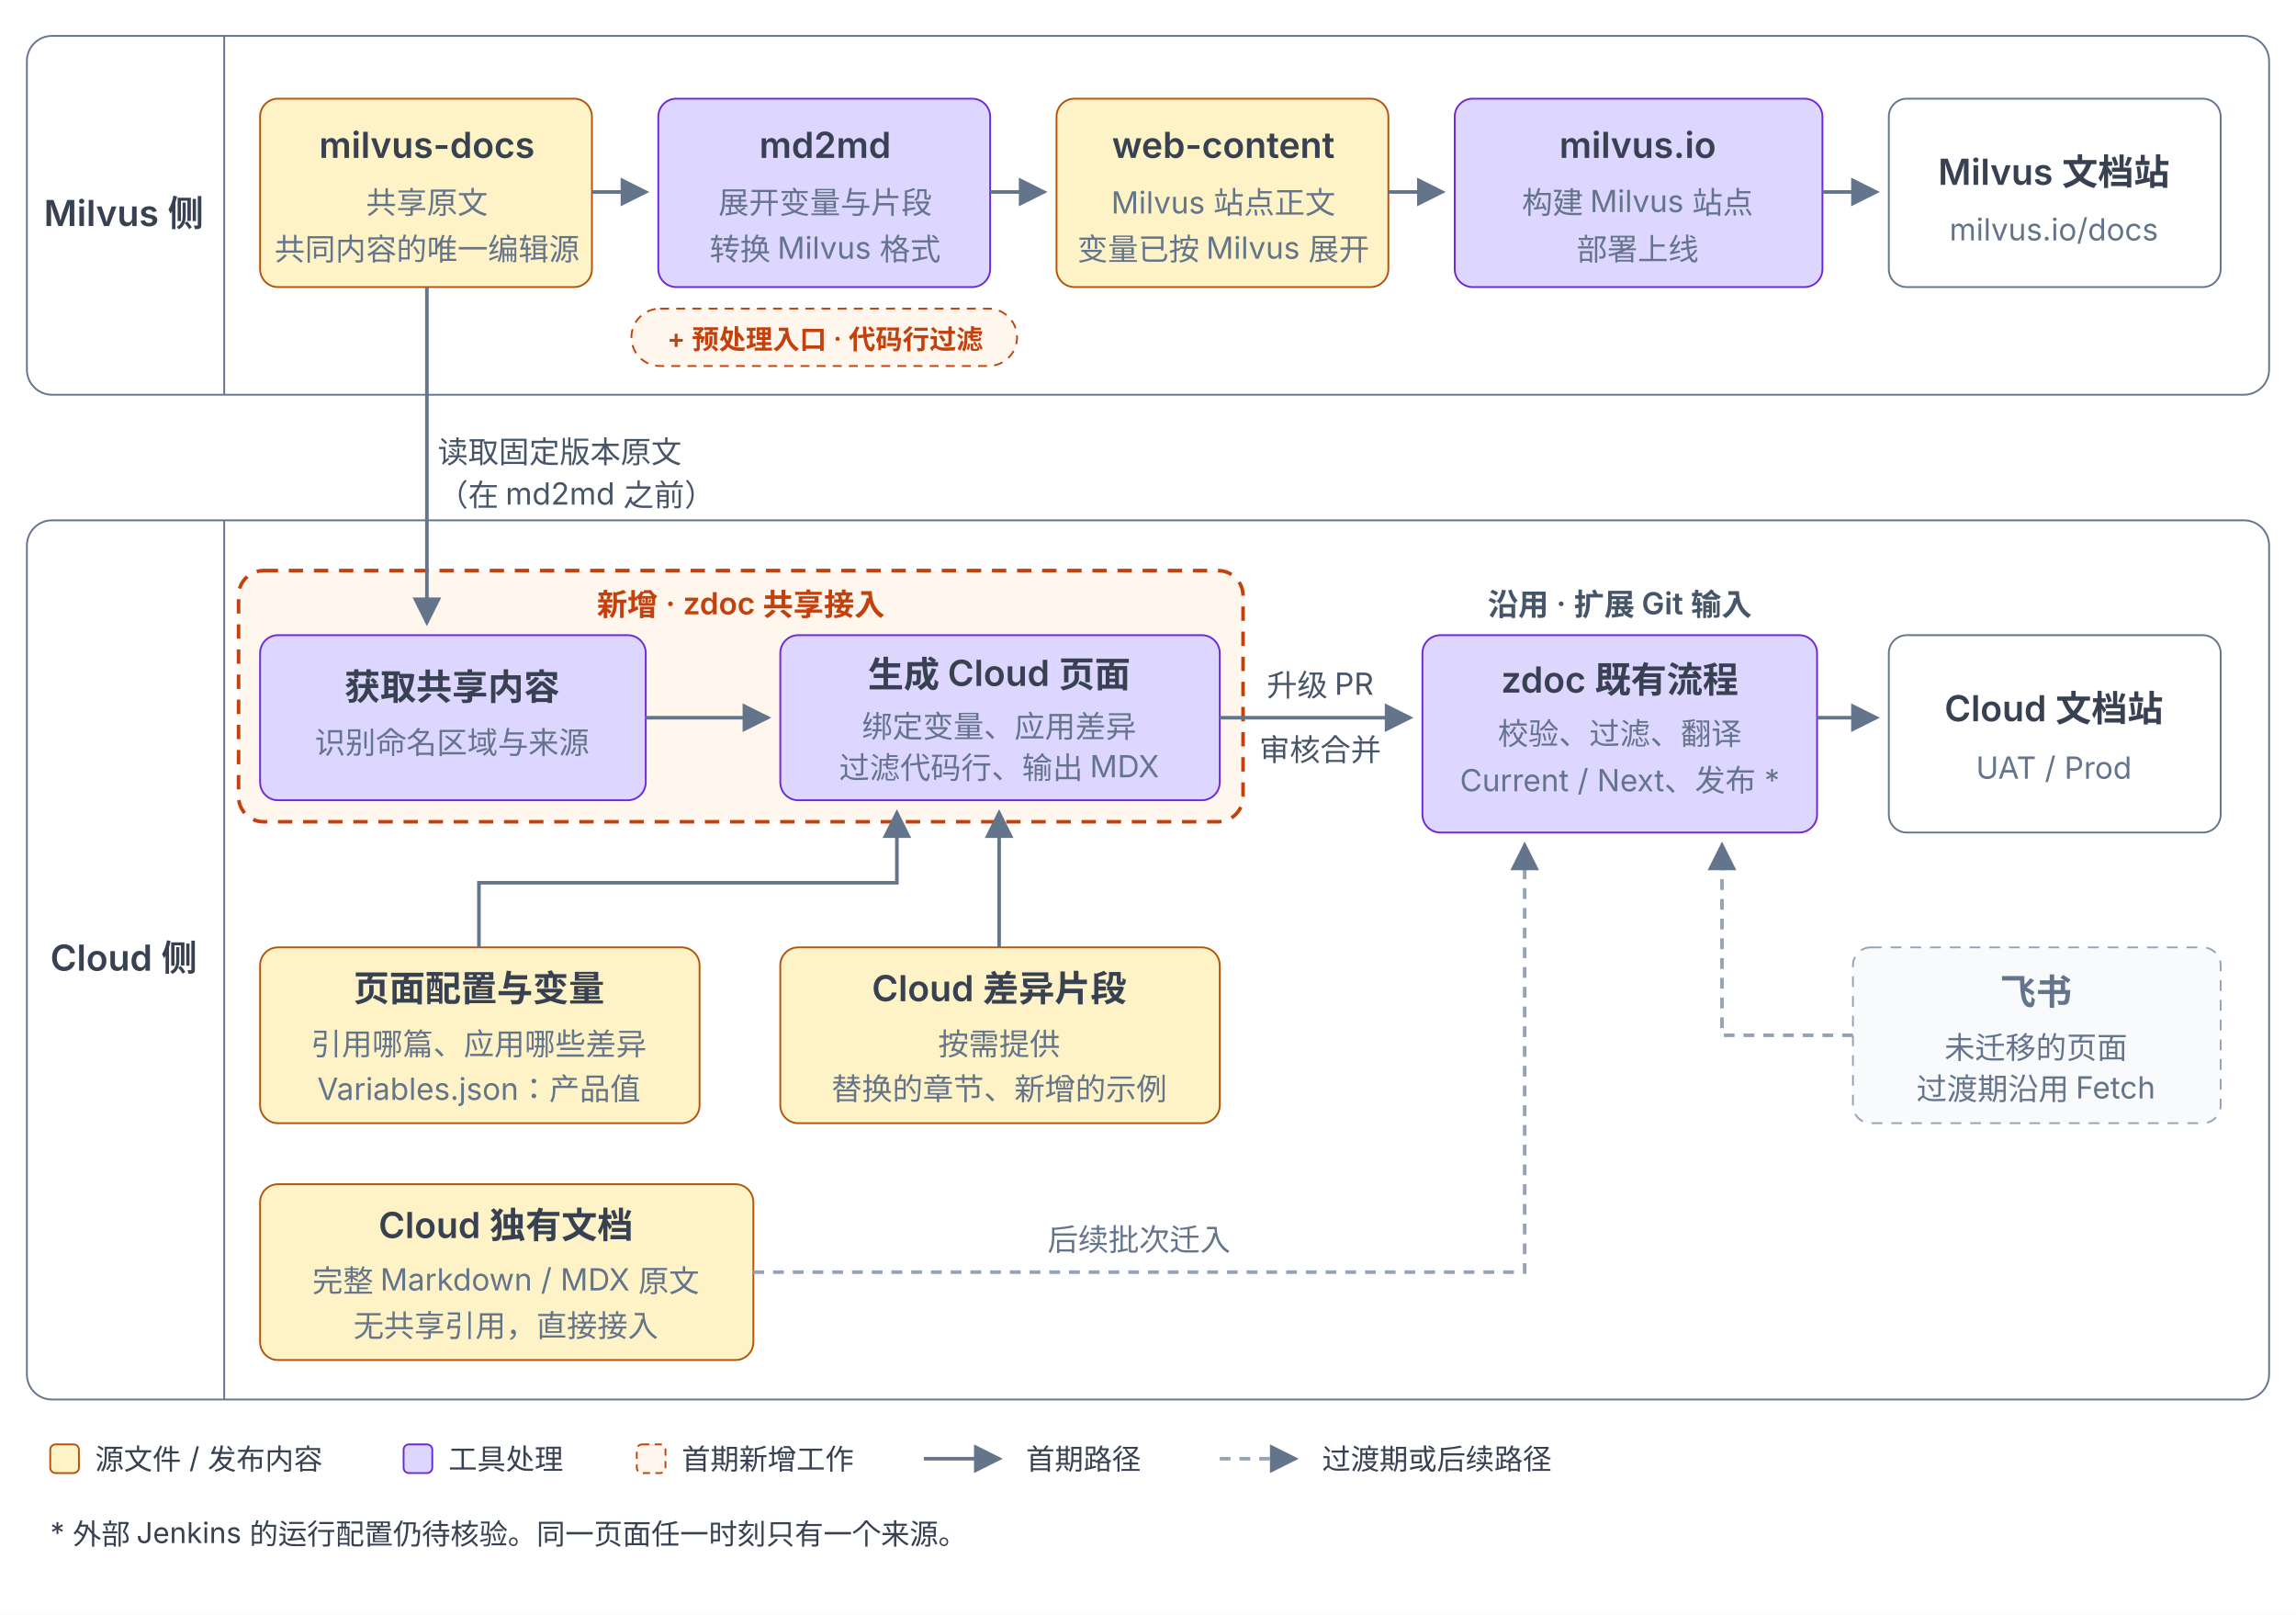
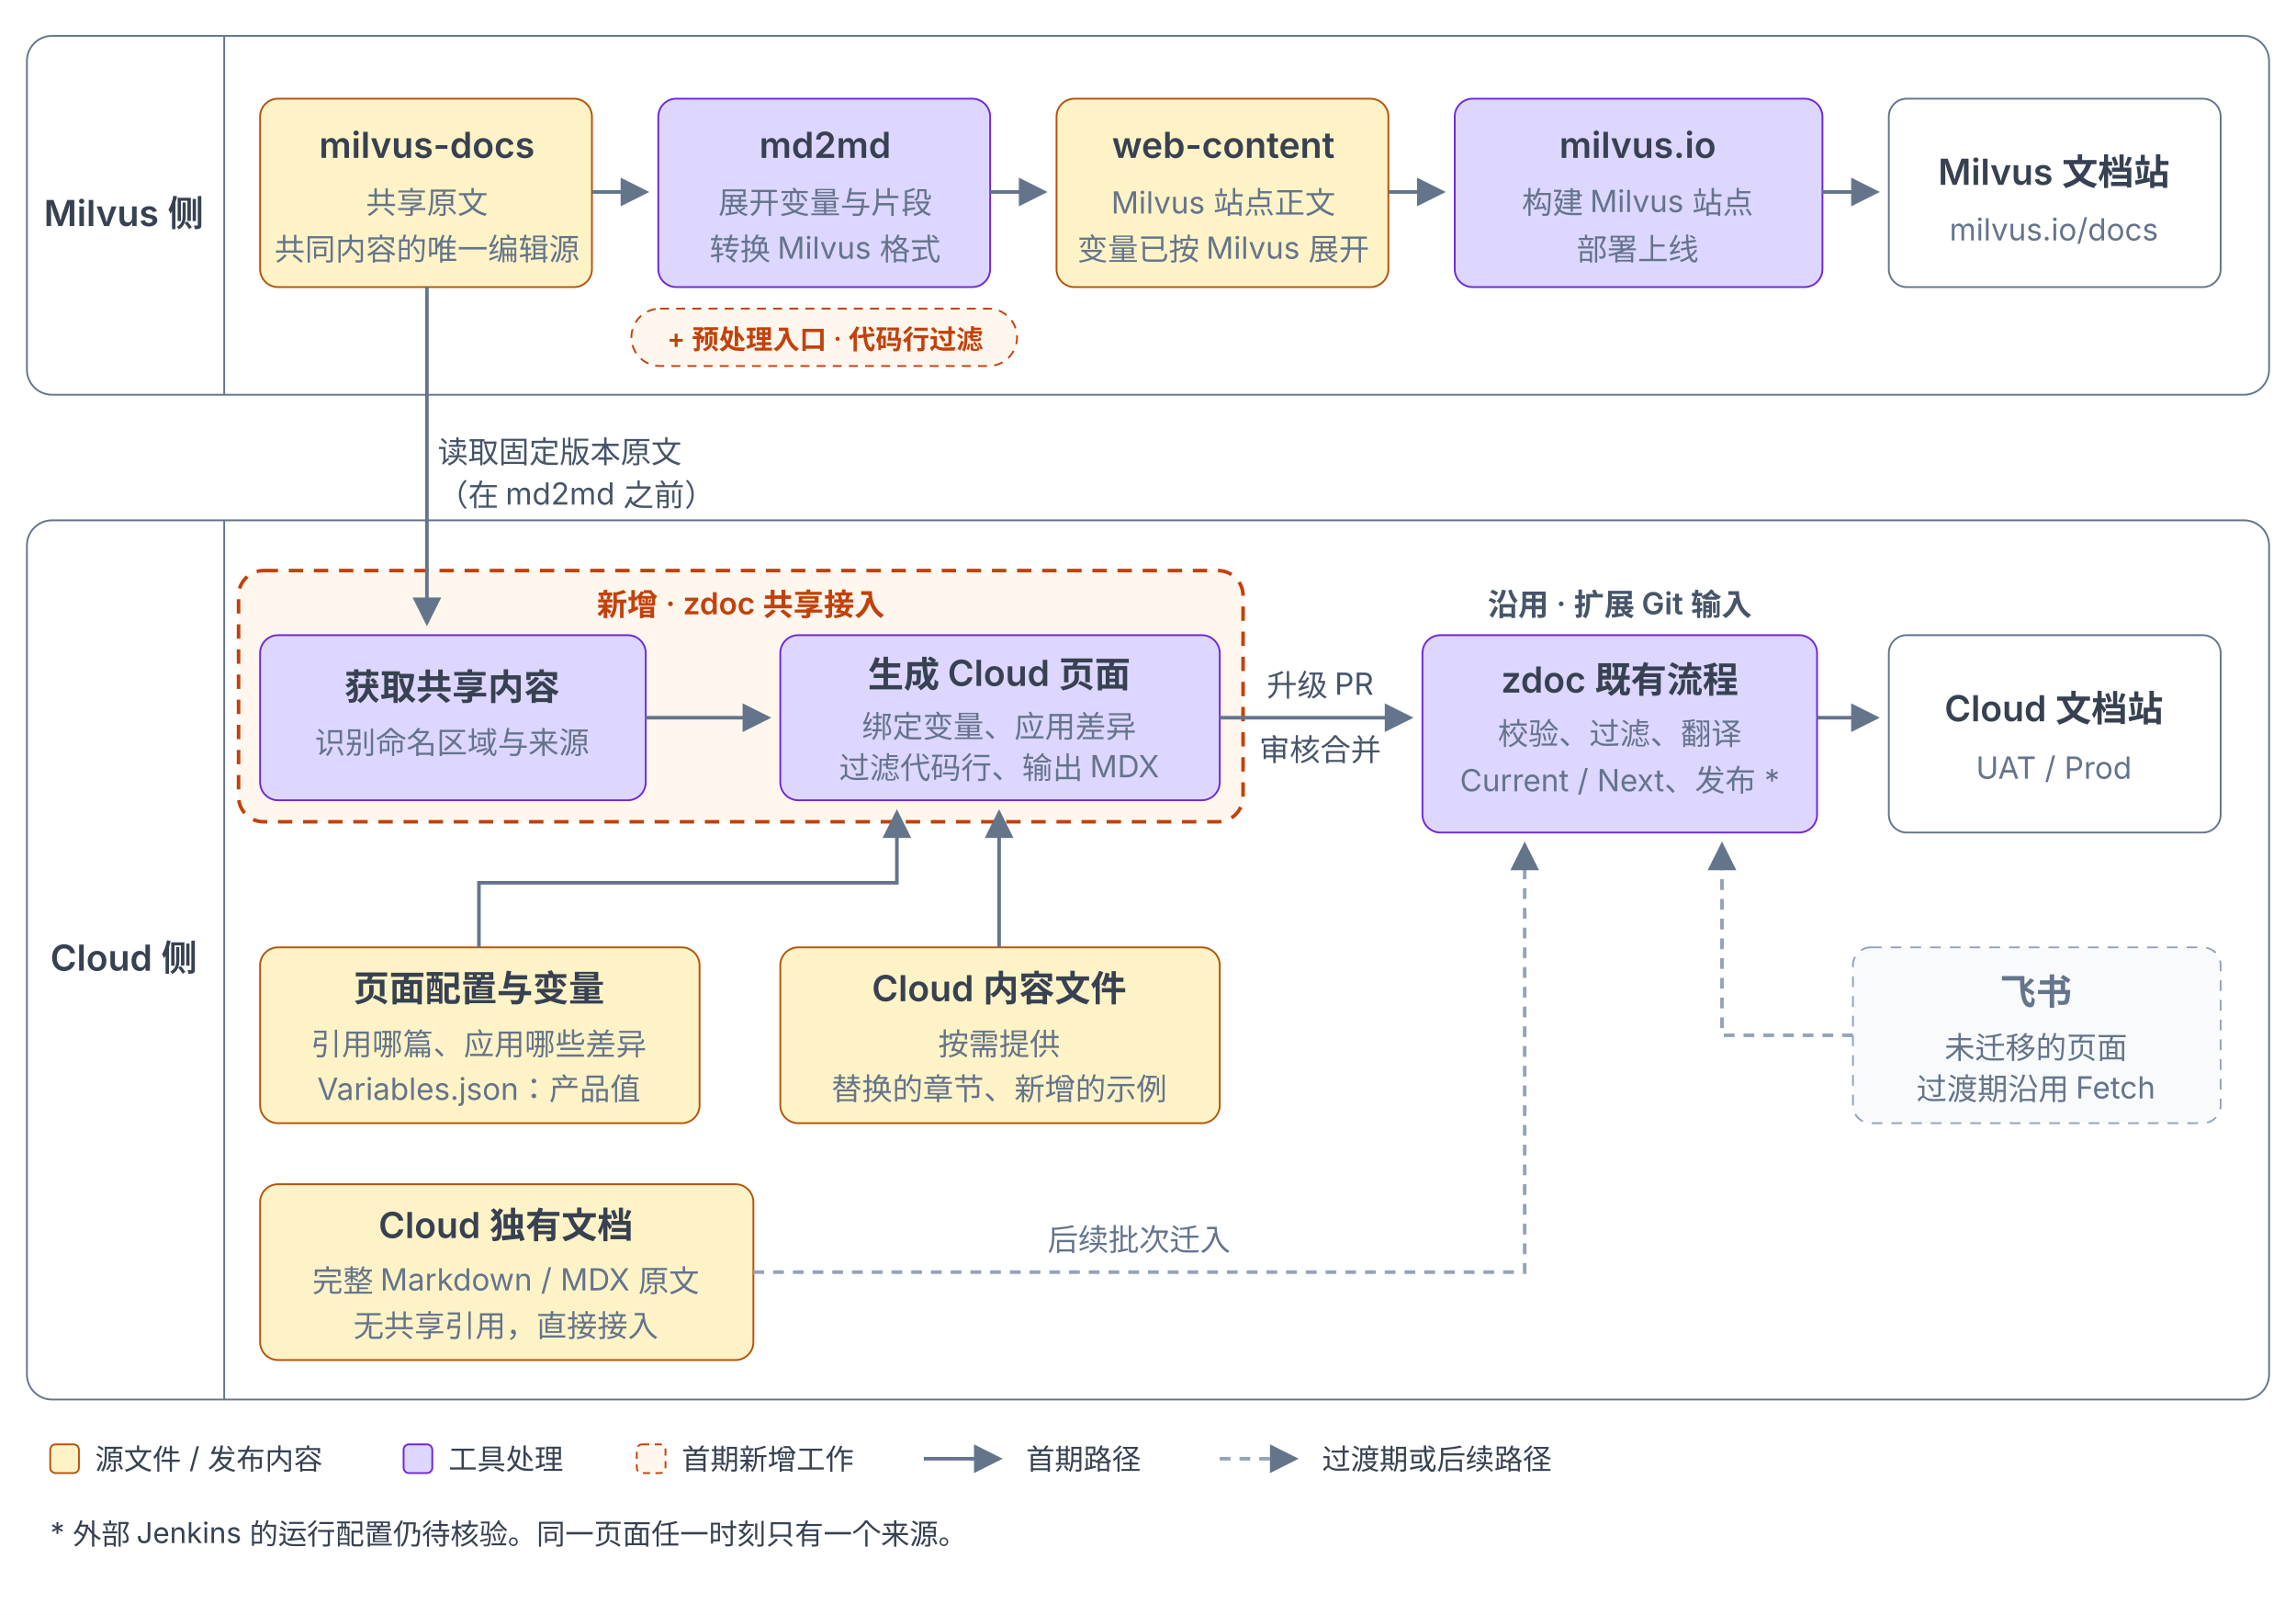
<svg xmlns="http://www.w3.org/2000/svg" width="768" height="540" viewBox="0 0 1280 900" role="img" aria-labelledby="title desc">
  <defs>
    <marker id="arrow" markerWidth="8" markerHeight="8" refX="7" refY="4" orient="auto">
      <path d="M0 0 L8 4 L0 8 Z" fill="#64748b" />
    </marker>
    <style>text{font-family:-apple-system,BlinkMacSystemFont,'PingFang SC','Microsoft YaHei',sans-serif;fill:#374151;}.head{font-size:20px;font-weight:600;text-anchor:middle;}.sub{font-size:17px;text-anchor:middle;fill:#64748b;}.lbl{font-size:17px;text-anchor:middle;fill:#475569;}.new{font-size:17px;font-weight:600;text-anchor:middle;fill:#c2410c;}.edge{fill:none;stroke:#64748b;stroke-width:2;marker-end:url(#arrow);}.weak{fill:none;stroke:#94a3b8;stroke-width:2;stroke-dasharray:6 5;marker-end:url(#arrow);}</style>
  </defs>
  <rect width="1280" height="900" fill="#ffffff" />
  <rect x="15" y="20" width="1250" height="200" rx="14" fill="#ffffff" stroke="#64748b" />
  <rect x="15" y="290" width="1250" height="490" rx="14" fill="#ffffff" stroke="#64748b" />
  <path d="M125 20 V220 M125 290 V780" stroke="#64748b" />
  <text x="69" y="126" class="head">Milvus 侧</text>
  <text x="69" y="541" class="head">Cloud 侧</text>
  <a href="https://github.com/milvus-io/milvus-docs">
    <rect x="145" y="55" width="185" height="105" rx="10" fill="#fef3c7" stroke="#b45309" />
    <text x="238" y="88" class="head">milvus-docs</text>
    <text x="238" y="119" class="sub">共享原文</text>
    <text x="238" y="145" class="sub">共同内容的唯一编辑源</text>
  </a>
  <a href="https://github.com/zilliztech/md2md">
    <rect x="367" y="55" width="185" height="105" rx="10" fill="#ddd6fe" stroke="#6d28d9" />
    <text x="460" y="88" class="head">md2md</text>
    <text x="460" y="119" class="sub">展开变量与片段</text>
    <text x="460" y="145" class="sub">转换 Milvus 格式</text>
  </a>
  <rect x="352" y="172" width="215" height="32" rx="16" fill="#fff7ed" stroke="#c2410c" stroke-dasharray="5 4" />
  <text x="460" y="194" class="new" style="font-size:15px">+ 预处理入口 · 代码行过滤</text>
  <a href="https://github.com/milvus-io/web-content">
    <rect x="589" y="55" width="185" height="105" rx="10" fill="#fef3c7" stroke="#b45309" />
    <text x="682" y="88" class="head">web-content</text>
    <text x="682" y="119" class="sub">Milvus 站点正文</text>
    <text x="682" y="145" class="sub">变量已按 Milvus 展开</text>
  </a>
  <a href="https://github.com/milvus-io/milvus.io">
    <rect x="811" y="55" width="205" height="105" rx="10" fill="#ddd6fe" stroke="#6d28d9" />
    <text x="913" y="88" class="head">milvus.io</text>
    <text x="913" y="119" class="sub">构建 Milvus 站点</text>
    <text x="913" y="145" class="sub">部署上线</text>
  </a>
  <a href="https://milvus.io/docs">
    <rect x="1053" y="55" width="185" height="105" rx="10" fill="#ffffff" stroke="#64748b" />
    <text x="1145" y="103" class="head">Milvus 文档站</text>
    <text x="1145" y="134" class="sub">milvus.io/docs</text>
  </a>
  <path class="edge" d="M330 107 H360" />
  <path class="edge" d="M552 107 H582" />
  <path class="edge" d="M774 107 H804" />
  <path class="edge" d="M1016 107 H1046" />
  <text x="244" y="258" class="lbl" style="text-anchor:start">读取固定版本原文</text>
  <text x="244" y="282" class="lbl" style="text-anchor:start">（在 md2md 之前）</text>
  <rect x="133" y="318" width="560" height="140" rx="14" fill="#fff7ed" stroke="#c2410c" stroke-width="2" stroke-dasharray="8 6" />
  <text x="413" y="343" class="new">新增 · zdoc 共享接入</text>
  <rect x="145" y="354" width="215" height="92" rx="10" fill="#ddd6fe" stroke="#6d28d9" />
  <text x="252" y="390" class="head">获取共享内容</text>
  <text x="252" y="420" class="sub">识别命名区域与来源</text>
  <rect x="435" y="354" width="245" height="92" rx="10" fill="#ddd6fe" stroke="#6d28d9" />
  <text x="557" y="383" class="head">生成 Cloud 页面</text>
  <text x="557" y="411" class="sub">绑定变量、应用差异</text>
  <text x="557" y="434" class="sub">过滤代码行、输出 MDX</text>
  <path class="edge" d="M360 400 H428" />
  <path class="edge" d="M238 160 V347" />
  <path class="edge" d="M680 400 H786" />
  <text x="736" y="388" class="lbl">升级 PR</text>
  <text x="736" y="424" class="lbl">审核合并</text>
  <text x="903" y="343" class="lbl" style="font-weight:600">沿用 · 扩展 Git 输入</text>
  <rect x="793" y="354" width="220" height="110" rx="10" fill="#ddd6fe" stroke="#6d28d9" />
  <text x="903" y="386" class="head">zdoc 既有流程</text>
  <text x="903" y="415" class="sub">校验、过滤、翻译</text>
  <text x="903" y="441" class="sub">Current / Next、发布 *</text>
  <path class="edge" d="M1013 400 H1046" />
  <a href="https://docs.zilliz.com">
    <rect x="1053" y="354" width="185" height="110" rx="10" fill="#ffffff" stroke="#64748b" />
    <text x="1145" y="402" class="head">Cloud 文档站</text>
    <text x="1145" y="434" class="sub">UAT / Prod</text>
  </a>
  <rect x="145" y="528" width="245" height="98" rx="10" fill="#fef3c7" stroke="#b45309" />
  <text x="267" y="558" class="head">页面配置与变量</text>
  <text x="267" y="588" class="sub">引用哪篇、应用哪些差异</text>
  <text x="267" y="613" class="sub">Variables.json：产品值</text>
  <rect x="435" y="528" width="245" height="98" rx="10" fill="#fef3c7" stroke="#b45309" />
-   <text x="557" y="558" class="head">Cloud 差异片段</text>
+   <text x="557" y="558" class="head">Cloud 内容文件</text>
  <text x="557" y="588" class="sub">按需提供</text>
  <text x="557" y="613" class="sub">替换的章节、新增的示例</text>
  <path class="edge" d="M267 528 V492 H500 V453" />
  <path class="edge" d="M557 528 V453" />
  <rect x="1033" y="528" width="205" height="98" rx="10" fill="#f8fafc" stroke="#94a3b8" stroke-dasharray="6 5" />
  <text x="1135" y="560" class="head" style="fill:#64748b">飞书</text>
  <text x="1135" y="590" class="sub">未迁移的页面</text>
  <text x="1135" y="613" class="sub">过渡期沿用 Fetch</text>
  <path class="weak" d="M1033 577 H960 V471" />
  <rect x="145" y="660" width="275" height="98" rx="10" fill="#fef3c7" stroke="#b45309" />
  <text x="282" y="690" class="head">Cloud 独有文档</text>
  <text x="282" y="720" class="sub">完整 Markdown / MDX 原文</text>
  <text x="282" y="745" class="sub">无共享引用，直接接入</text>
  <path class="weak" d="M420 709 H850 V471" />
  <text x="635" y="697" class="sub">后续批次迁入</text>
  <rect x="28" y="805" width="16" height="16" rx="3" fill="#fef3c7" stroke="#b45309" />
  <text x="53" y="819" font-size="16">源文件 / 发布内容</text>
  <rect x="225" y="805" width="16" height="16" rx="3" fill="#ddd6fe" stroke="#6d28d9" />
  <text x="250" y="819" font-size="16">工具处理</text>
  <rect x="355" y="805" width="16" height="16" rx="3" fill="#fff7ed" stroke="#c2410c" stroke-dasharray="4 3" />
  <text x="380" y="819" font-size="16">首期新增工作</text>
  <path class="edge" d="M515 813 H557" />
  <text x="572" y="819" font-size="16">首期路径</text>
  <path class="weak" d="M680 813 H722" />
  <text x="737" y="819" font-size="16">过渡期或后续路径</text>
  <text x="28" y="860" font-size="16">* 外部 Jenkins 的运行配置仍待核验。同一页面任一时刻只有一个来源。</text>
</svg>
